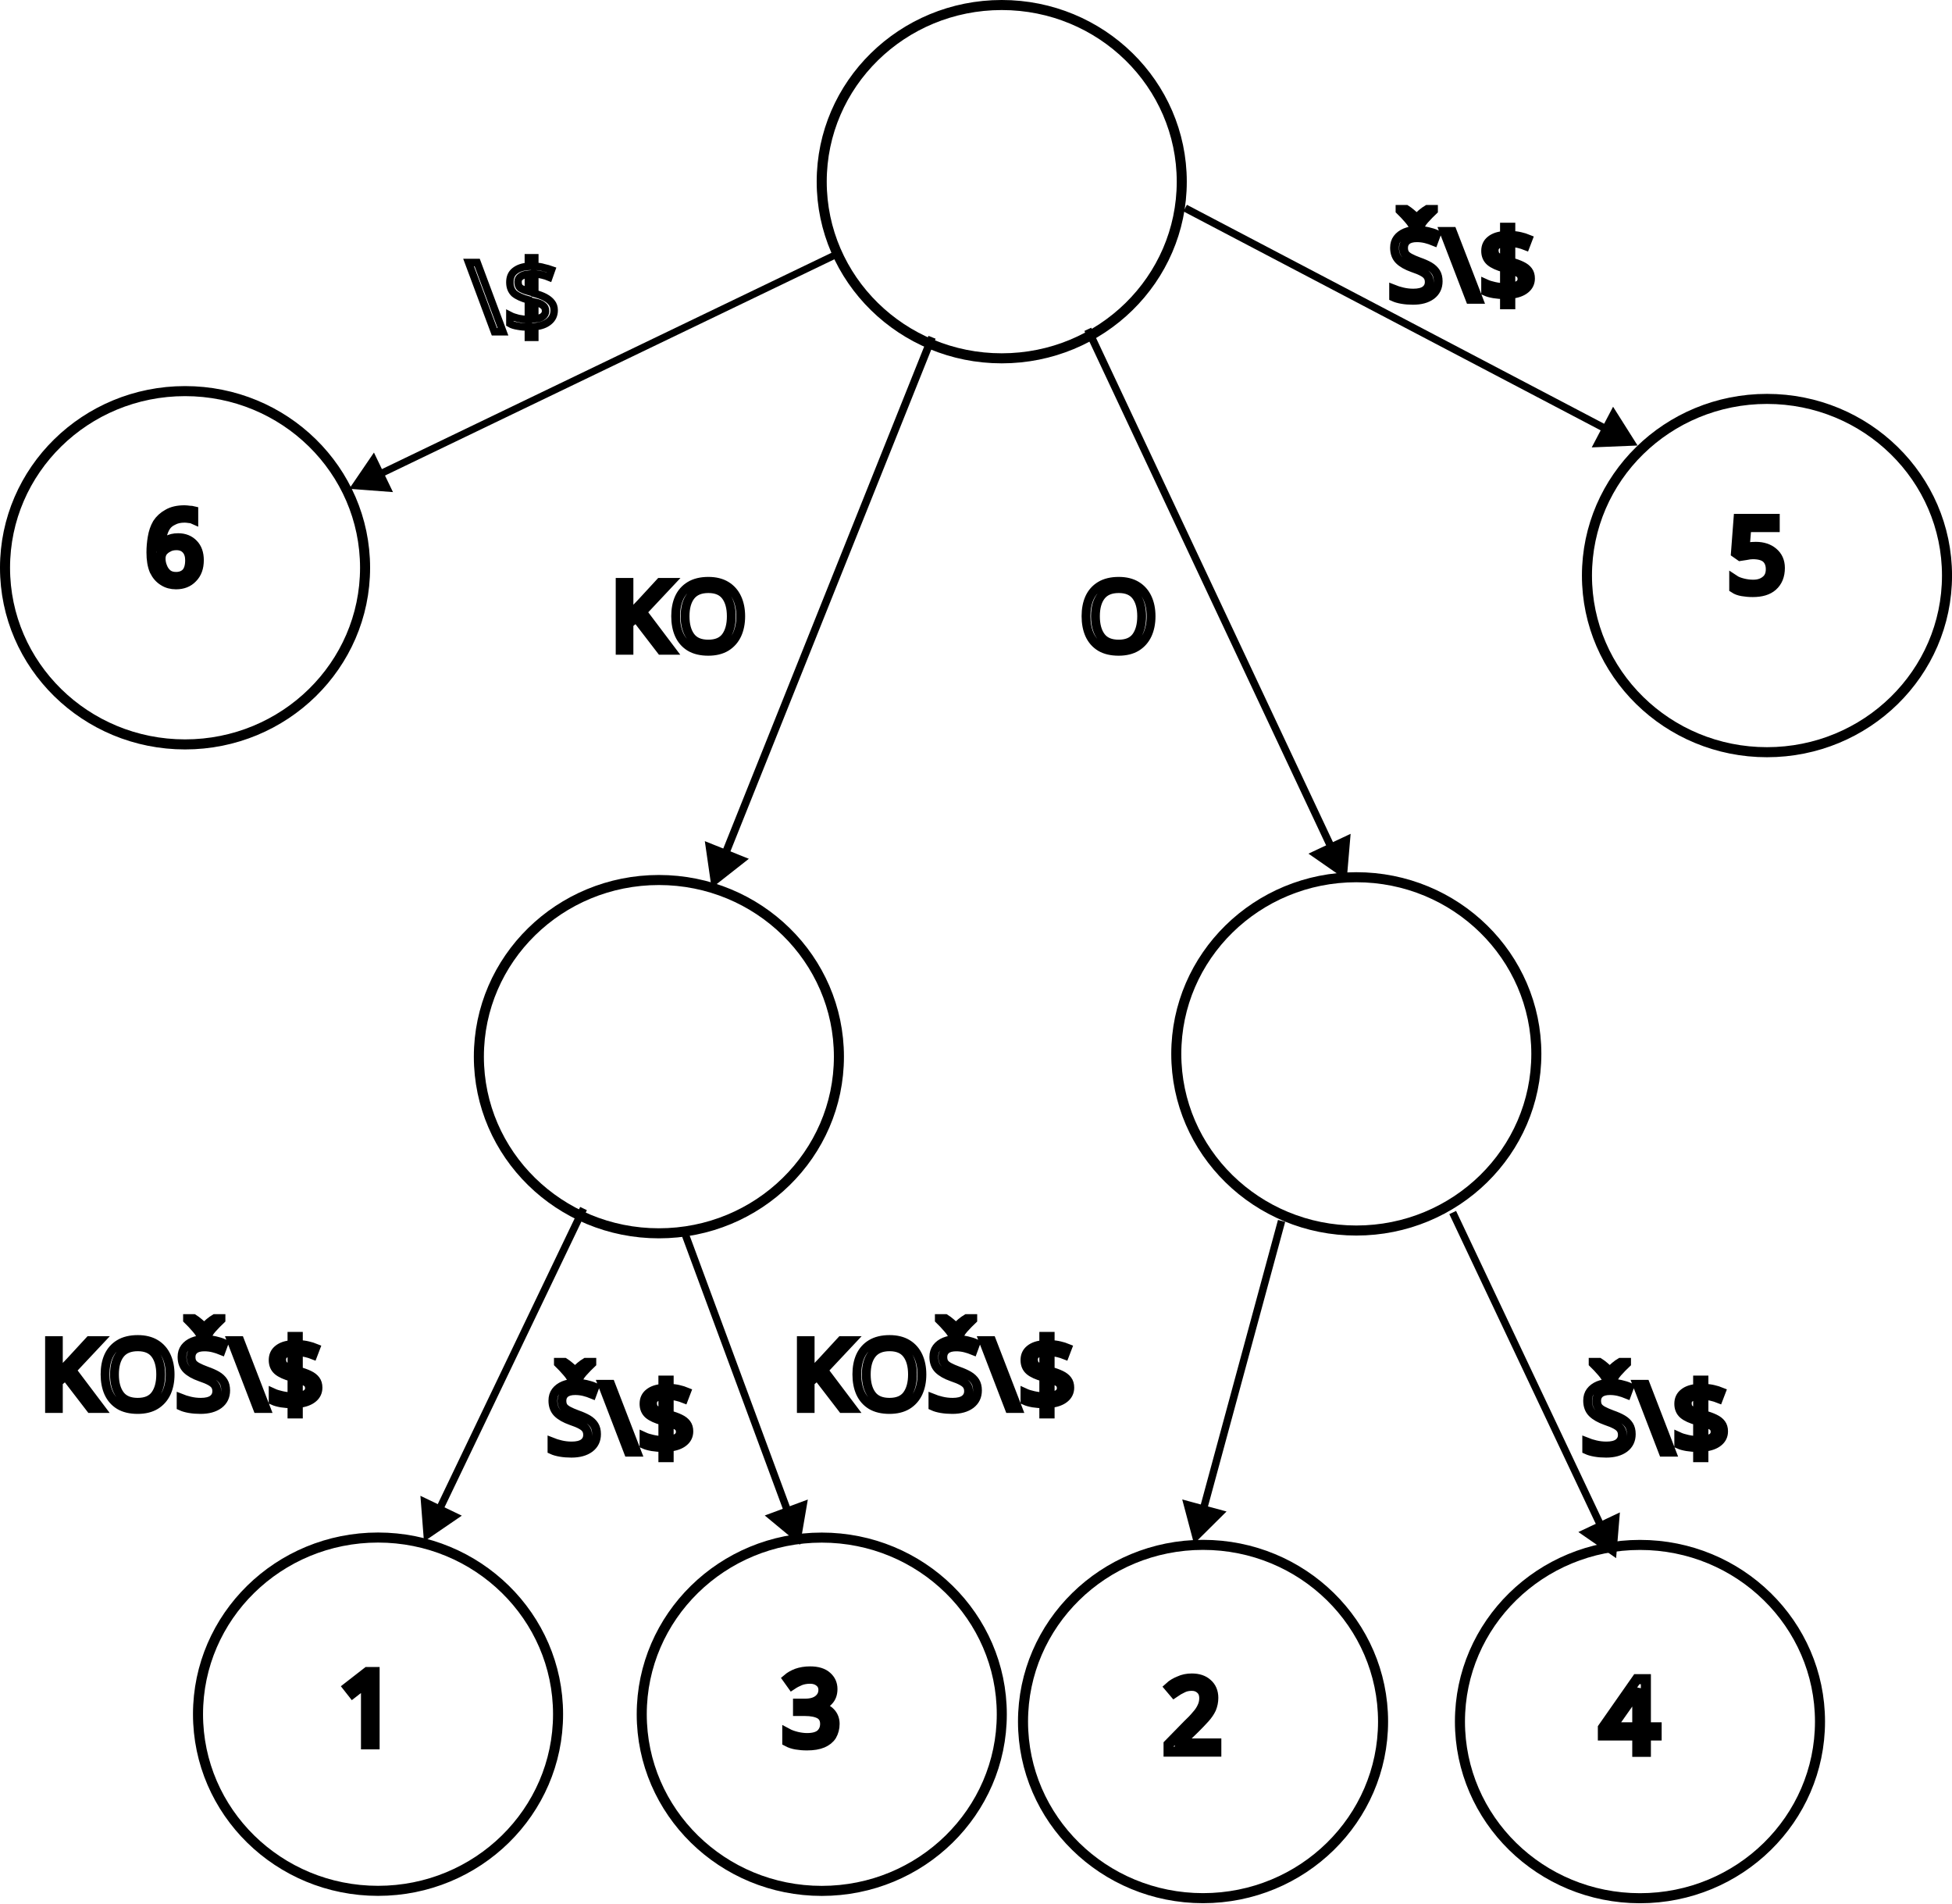
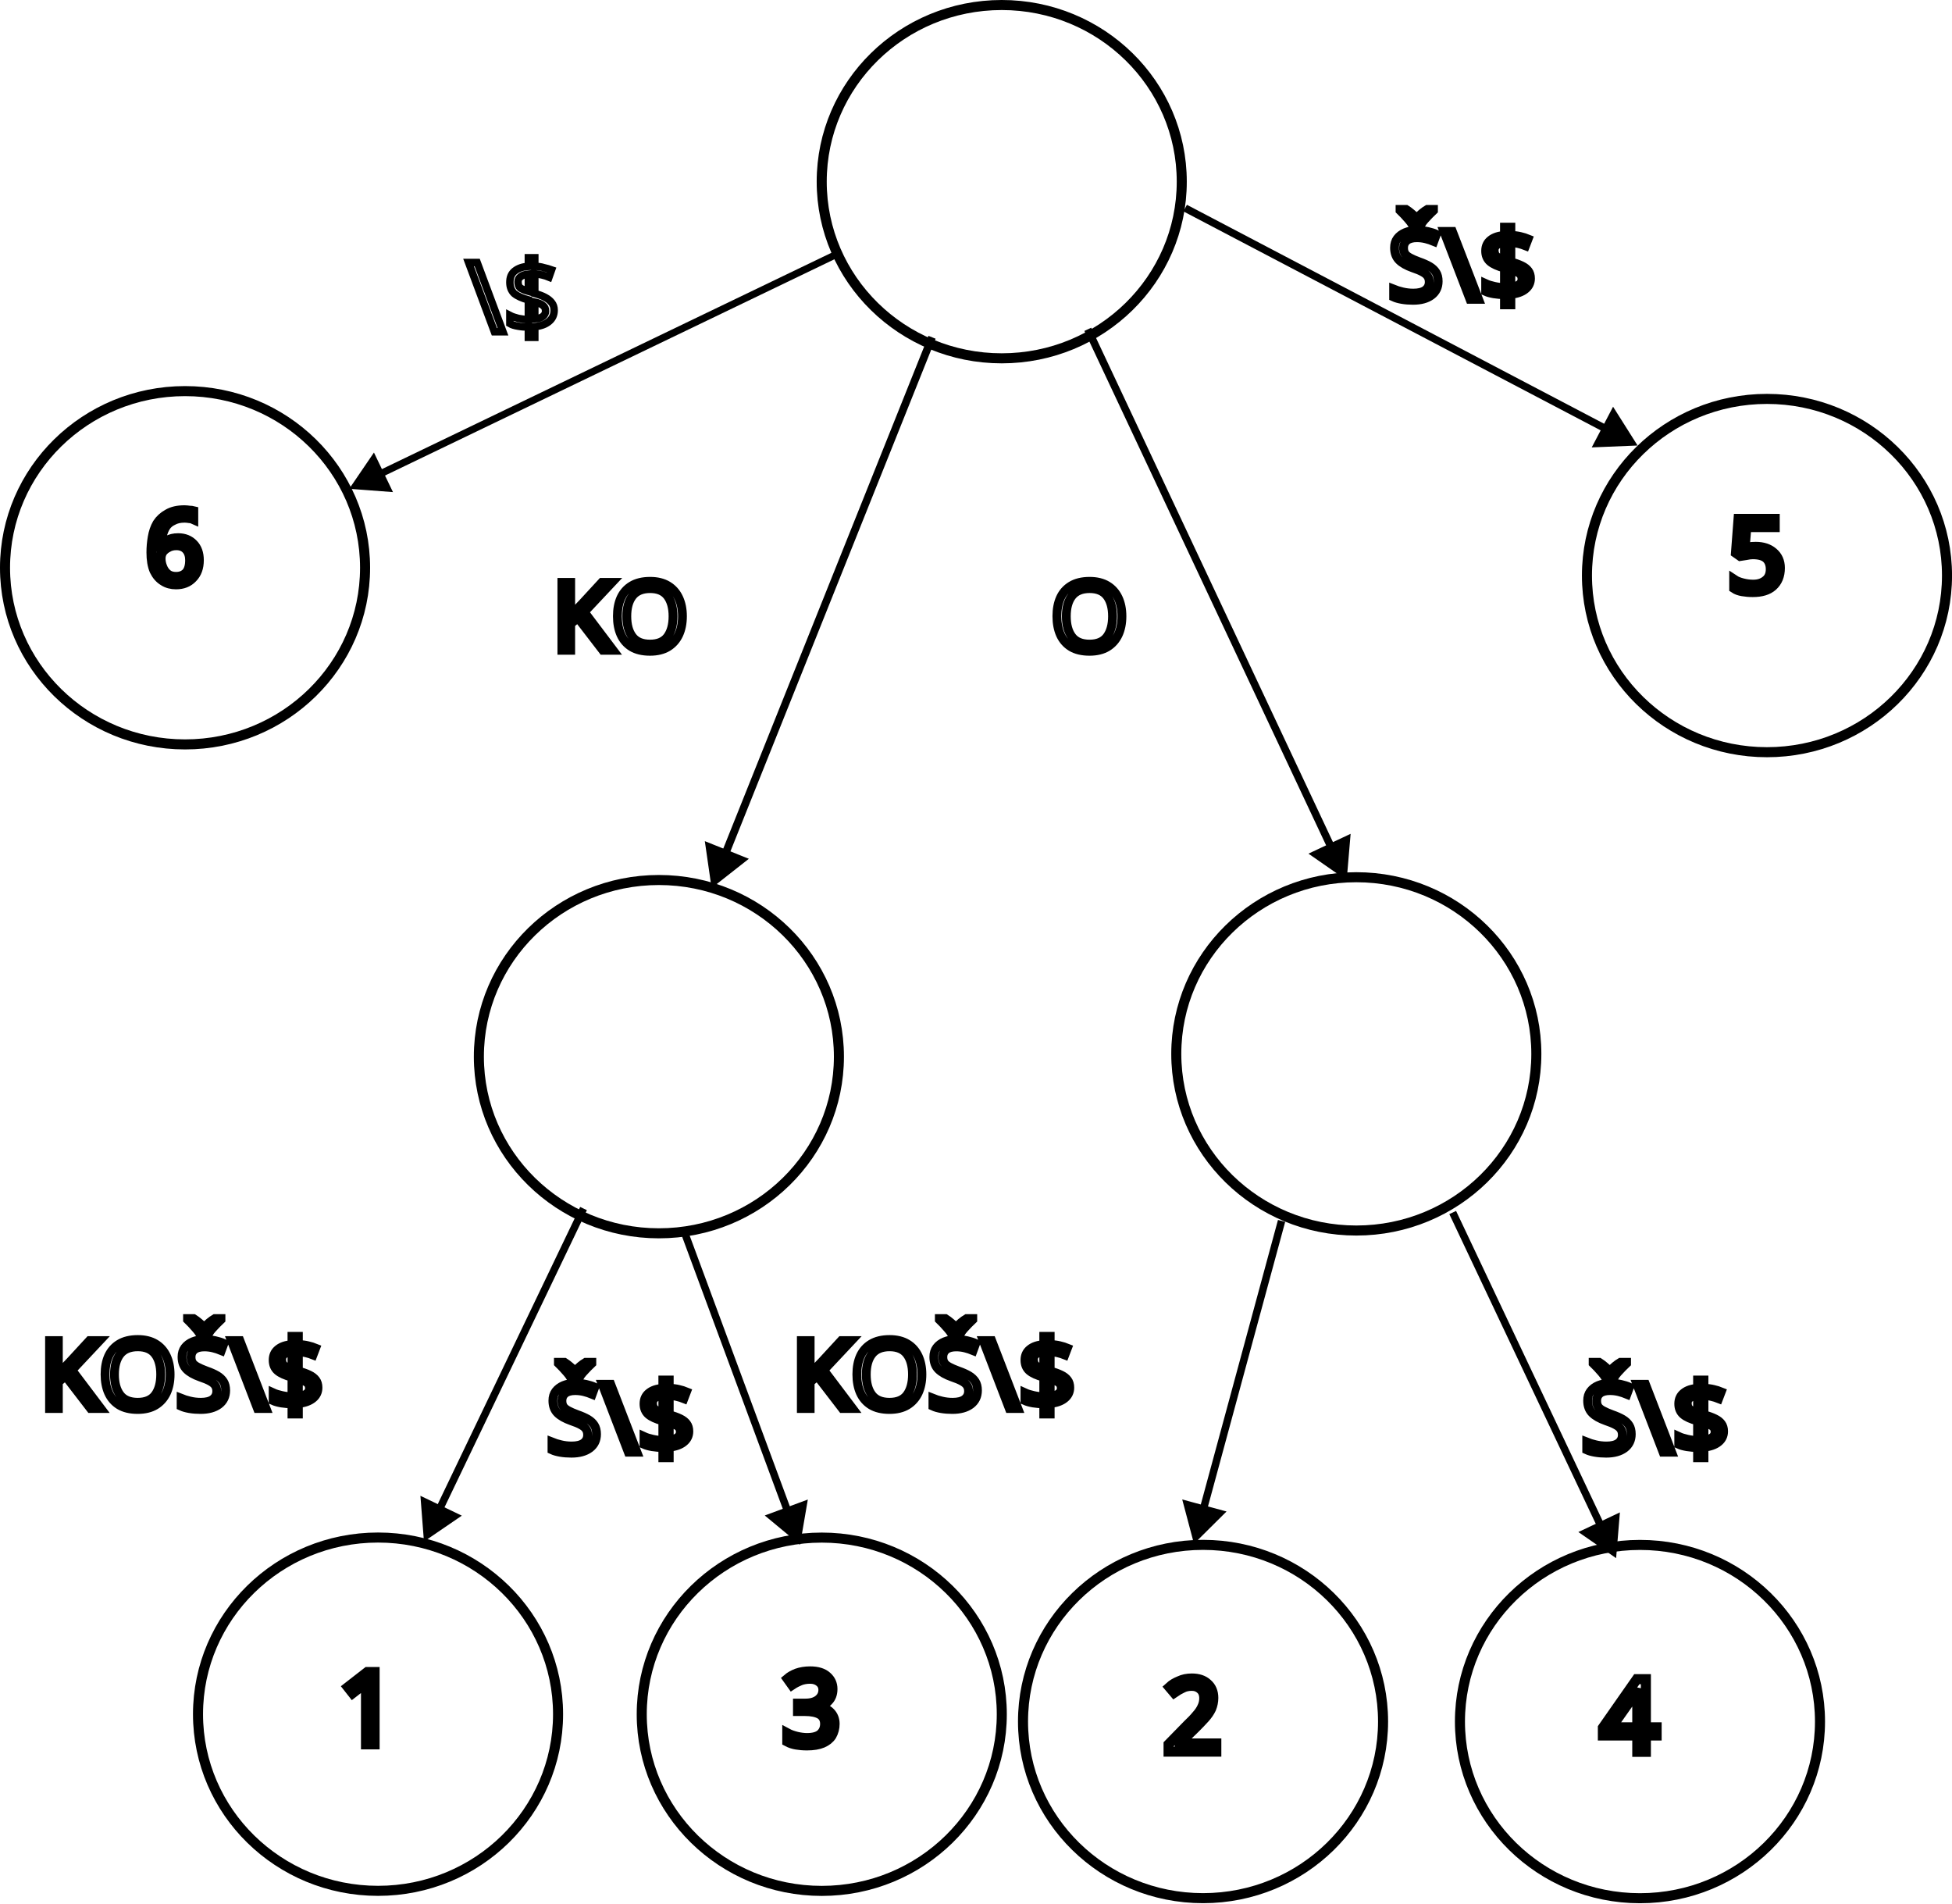
<svg xmlns="http://www.w3.org/2000/svg" width="70.913mm" height="69.127mm" viewBox="0 0 70.913 69.127" version="1.1" id="svg1" xml:space="preserve">
  <defs id="defs1">
    <rect x="490.732" y="241.831" width="161.927" height="94.045" id="rect44" />
    <marker style="overflow:visible" id="Triangle" refX="0" refY="0" orient="auto" markerWidth="1" markerHeight="1" viewBox="0 0 1 1" preserveAspectRatio="xMidYMid">
      <path transform="scale(0.5)" style="fill:context-stroke;fill-rule:evenodd;stroke:context-stroke;stroke-width:1pt" d="M 5.77,0 -2.88,5 V -5 Z" id="path135" />
    </marker>
    <marker style="overflow:visible" id="Triangle-1-27-2-8" refX="0" refY="0" orient="auto-start-reverse" markerWidth="1" markerHeight="1" viewBox="0 0 1 1" preserveAspectRatio="xMidYMid">
      <path transform="scale(0.5)" style="fill:context-stroke;fill-rule:evenodd;stroke:context-stroke;stroke-width:1pt" d="M 5.77,0 -2.88,5 V -5 Z" id="path135-7-9-91-0" />
    </marker>
    <marker style="overflow:visible" id="Triangle-1-27-0-35-6" refX="0" refY="0" orient="auto-start-reverse" markerWidth="1" markerHeight="1" viewBox="0 0 1 1" preserveAspectRatio="xMidYMid">
      <path transform="scale(0.5)" style="fill:context-stroke;fill-rule:evenodd;stroke:context-stroke;stroke-width:1pt" d="M 5.77,0 -2.88,5 V -5 Z" id="path135-7-9-9-9-8" />
    </marker>
    <marker style="overflow:visible" id="Triangle-1-27-0-3-8-1" refX="0" refY="0" orient="auto-start-reverse" markerWidth="1" markerHeight="1" viewBox="0 0 1 1" preserveAspectRatio="xMidYMid">
      <path transform="scale(0.5)" style="fill:context-stroke;fill-rule:evenodd;stroke:context-stroke;stroke-width:1pt" d="M 5.77,0 -2.88,5 V -5 Z" id="path135-7-9-9-8-4-9" />
    </marker>
    <marker style="overflow:visible" id="Triangle-1-2-4-6-7" refX="0" refY="0" orient="auto-start-reverse" markerWidth="1" markerHeight="1" viewBox="0 0 1 1" preserveAspectRatio="xMidYMid">
      <path transform="scale(0.5)" style="fill:context-stroke;fill-rule:evenodd;stroke:context-stroke;stroke-width:1pt" d="M 5.77,0 -2.88,5 V -5 Z" id="path135-7-2-3-3-2" />
    </marker>
    <marker style="overflow:visible" id="Triangle-1-27-0-35-7-2" refX="0" refY="0" orient="auto-start-reverse" markerWidth="1" markerHeight="1" viewBox="0 0 1 1" preserveAspectRatio="xMidYMid">
      <path transform="scale(0.5)" style="fill:context-stroke;fill-rule:evenodd;stroke:context-stroke;stroke-width:1pt" d="M 5.77,0 -2.88,5 V -5 Z" id="path135-7-9-9-9-7-8" />
    </marker>
    <marker style="overflow:visible" id="Triangle-1-27-0-3-8-3-9" refX="0" refY="0" orient="auto-start-reverse" markerWidth="1" markerHeight="1" viewBox="0 0 1 1" preserveAspectRatio="xMidYMid">
      <path transform="scale(0.5)" style="fill:context-stroke;fill-rule:evenodd;stroke:context-stroke;stroke-width:1pt" d="M 5.77,0 -2.88,5 V -5 Z" id="path135-7-9-9-8-4-3-0" />
    </marker>
    <marker style="overflow:visible" id="Triangle-58" refX="0" refY="0" orient="auto-start-reverse" markerWidth="1" markerHeight="1" viewBox="0 0 1 1" preserveAspectRatio="xMidYMid">
      <path transform="scale(0.5)" style="fill:context-stroke;fill-rule:evenodd;stroke:context-stroke;stroke-width:1pt" d="M 5.77,0 -2.88,5 V -5 Z" id="path135-1" />
    </marker>
    <rect x="173.456" y="550.378" width="62.326" height="20.116" id="rect37" />
    <rect x="173.456" y="550.378" width="62.326" height="20.116" id="rect38" />
    <rect x="173.456" y="550.378" width="62.326" height="20.116" id="rect39" />
    <rect x="173.456" y="550.378" width="62.326" height="20.116" id="rect40" />
    <rect x="173.456" y="550.378" width="62.326" height="20.116" id="rect41" />
    <rect x="173.456" y="550.378" width="62.326" height="20.116" id="rect42" />
    <rect x="173.456" y="550.378" width="62.326" height="20.116" id="rect43" />
  </defs>
  <g id="g37" transform="translate(-68.26251,-90.09062)" style="display:inline">
    <text xml:space="preserve" style="font-style:normal;font-variant:normal;font-weight:normal;font-stretch:normal;font-size:3.678px;font-family:sans-serif;-inkscape-font-specification:'sans-serif, Normal';font-variant-ligatures:normal;font-variant-caps:normal;font-variant-numeric:normal;font-variant-east-asian:normal;text-align:start;writing-mode:lr-tb;direction:ltr;text-anchor:start;display:inline;fill:none;fill-opacity:0;fill-rule:nonzero;stroke:#000000;stroke-width:0.365;stroke-dasharray:none;stroke-opacity:1" x="80.573" y="153.448" id="text1">
      <tspan id="tspan1" style="stroke-width:0.365" x="80.573" y="153.448">1</tspan>
    </text>
    <ellipse style="fill:none;fill-opacity:0;fill-rule:nonzero;stroke:#000000;stroke-width:0.365;stroke-dasharray:none;stroke-opacity:1" id="ellipse1" cx="104.654" cy="96.689" rx="6.54" ry="6.416" />
    <ellipse style="fill:none;fill-opacity:0;fill-rule:nonzero;stroke:#000000;stroke-width:0.365;stroke-dasharray:none;stroke-opacity:1" id="ellipse2" cx="92.199" cy="128.469" rx="6.54" ry="6.416" />
    <ellipse style="fill:none;fill-opacity:0;fill-rule:nonzero;stroke:#000000;stroke-width:0.365;stroke-dasharray:none;stroke-opacity:1" id="ellipse3" cx="81.996" cy="152.351" rx="6.54" ry="6.416" />
    <text xml:space="preserve" style="font-style:normal;font-variant:normal;font-weight:normal;font-stretch:normal;font-size:3.678px;font-family:sans-serif;-inkscape-font-specification:'sans-serif, Normal';font-variant-ligatures:normal;font-variant-caps:normal;font-variant-numeric:normal;font-variant-east-asian:normal;text-align:start;writing-mode:lr-tb;direction:ltr;text-anchor:start;display:inline;fill:none;fill-opacity:0;fill-rule:nonzero;stroke:#000000;stroke-width:0.365;stroke-dasharray:none;stroke-opacity:1" x="96.693" y="153.45" id="text3">
      <tspan id="tspan3" style="stroke-width:0.365" x="96.693" y="153.45">3</tspan>
    </text>
    <ellipse style="fill:none;fill-opacity:0;fill-rule:nonzero;stroke:#000000;stroke-width:0.365;stroke-dasharray:none;stroke-opacity:1" id="ellipse4" cx="98.116" cy="152.353" rx="6.54" ry="6.416" />
    <path style="fill:none;fill-opacity:0;fill-rule:nonzero;stroke:#000000;stroke-width:0.28;stroke-dasharray:none;stroke-opacity:1;marker-end:url(#Triangle-1-27-2-8)" d="m 102.122,102.341 -7.639,19.082" id="path5" />
    <path style="fill:none;fill-opacity:0;fill-rule:nonzero;stroke:#000000;stroke-width:0.271;stroke-dasharray:none;stroke-opacity:1;marker-end:url(#Triangle-1-27-0-35-6)" d="m 89.461,133.986 -5.381,11.227" id="path8" />
    <path style="fill:none;fill-opacity:0;fill-rule:nonzero;stroke:#000000;stroke-width:0.271;stroke-dasharray:none;stroke-opacity:1;marker-end:url(#Triangle-1-27-0-3-8-1)" d="m 93.129,134.851 3.865,10.444" id="path9" />
-     <text xml:space="preserve" transform="matrix(0.2326683,0,0,0.2252089,50.08448,-13.27051)" id="text28" style="font-style:normal;font-variant:normal;font-weight:300;font-stretch:normal;font-size:15.411px;font-family:Calibri;-inkscape-font-specification:'Calibri, Light';font-variant-ligatures:normal;font-variant-caps:normal;font-variant-numeric:normal;font-variant-east-asian:normal;text-align:start;writing-mode:lr-tb;direction:ltr;white-space:pre;shape-inside:url(#rect37);display:inline;fill:none;fill-opacity:0;fill-rule:nonzero;stroke:#000000;stroke-width:1.38;stroke-dasharray:none;stroke-opacity:1">
-       <tspan x="173.457" y="563.862" id="tspan10">KO</tspan>
+     <text xml:space="preserve" transform="matrix(0.2326683,0,0,0.2252089,47.96781,-13.27051)" id="text28" style="font-style:normal;font-variant:normal;font-weight:300;font-stretch:normal;font-size:15.411px;font-family:Calibri;-inkscape-font-specification:'Calibri, Light';font-variant-ligatures:normal;font-variant-caps:normal;font-variant-numeric:normal;font-variant-east-asian:normal;text-align:start;writing-mode:lr-tb;direction:ltr;white-space:pre;shape-inside:url(#rect37);display:inline;fill:none;fill-opacity:0;fill-rule:nonzero;stroke:#000000;stroke-width:1.38;stroke-dasharray:none;stroke-opacity:1">
+       <tspan x="173.457" y="563.862" id="tspan2">KO</tspan>
    </text>
    <text xml:space="preserve" transform="matrix(0.2326683,0,0,0.2252089,47.77592,15.85481)" id="text29" style="font-style:normal;font-variant:normal;font-weight:300;font-stretch:normal;font-size:15.411px;font-family:Calibri;-inkscape-font-specification:'Calibri, Light';font-variant-ligatures:normal;font-variant-caps:normal;font-variant-numeric:normal;font-variant-east-asian:normal;text-align:start;writing-mode:lr-tb;direction:ltr;white-space:pre;shape-inside:url(#rect38);display:inline;fill:none;fill-opacity:0;fill-rule:nonzero;stroke:#000000;stroke-width:1.38;stroke-dasharray:none;stroke-opacity:1">
-       <tspan x="173.457" y="563.862" id="tspan11">Š\$</tspan>
+       <tspan x="173.457" y="563.862" id="tspan4">Š\$</tspan>
    </text>
    <ellipse style="fill:none;fill-opacity:0;fill-rule:nonzero;stroke:#000000;stroke-width:0.365;stroke-dasharray:none;stroke-opacity:1" id="ellipse29" cx="117.535" cy="128.368" rx="6.54" ry="6.416" />
    <path style="fill:none;fill-opacity:0;fill-rule:nonzero;stroke:#000000;stroke-width:0.275;stroke-dasharray:none;stroke-opacity:1;marker-end:url(#Triangle-1-2-4-6-7)" d="m 107.781,102.052 8.989,19.125" id="path29" />
-     <text xml:space="preserve" transform="matrix(0.2326683,0,0,0.2252089,67.1399,-13.27051)" id="text30" style="font-style:normal;font-variant:normal;font-weight:300;font-stretch:normal;font-size:15.411px;font-family:Calibri;-inkscape-font-specification:'Calibri, Light';font-variant-ligatures:normal;font-variant-caps:normal;font-variant-numeric:normal;font-variant-east-asian:normal;text-align:start;writing-mode:lr-tb;direction:ltr;white-space:pre;shape-inside:url(#rect39);display:inline;fill:none;fill-opacity:0;fill-rule:nonzero;stroke:#000000;stroke-width:1.38;stroke-dasharray:none;stroke-opacity:1">
-       <tspan x="173.457" y="563.862" id="tspan12">O</tspan>
+     <text xml:space="preserve" transform="matrix(0.2326683,0,0,0.2252089,66.08157,-13.27051)" id="text30" style="font-style:normal;font-variant:normal;font-weight:300;font-stretch:normal;font-size:15.411px;font-family:Calibri;-inkscape-font-specification:'Calibri, Light';font-variant-ligatures:normal;font-variant-caps:normal;font-variant-numeric:normal;font-variant-east-asian:normal;text-align:start;writing-mode:lr-tb;direction:ltr;white-space:pre;shape-inside:url(#rect39);display:inline;fill:none;fill-opacity:0;fill-rule:nonzero;stroke:#000000;stroke-width:1.38;stroke-dasharray:none;stroke-opacity:1">
+       <tspan x="173.457" y="563.862" id="tspan5">O</tspan>
    </text>
    <text xml:space="preserve" transform="matrix(0.2326683,0,0,0.2252089,29.35544,14.26731)" id="text31" style="font-style:normal;font-variant:normal;font-weight:300;font-stretch:normal;font-size:15.411px;font-family:Calibri;-inkscape-font-specification:'Calibri, Light';font-variant-ligatures:normal;font-variant-caps:normal;font-variant-numeric:normal;font-variant-east-asian:normal;text-align:start;writing-mode:lr-tb;direction:ltr;white-space:pre;shape-inside:url(#rect40);display:inline;fill:none;fill-opacity:0;fill-rule:nonzero;stroke:#000000;stroke-width:1.38;stroke-dasharray:none;stroke-opacity:1">
-       <tspan x="173.457" y="563.862" id="tspan13">KOŠ\$</tspan>
+       <tspan x="173.457" y="563.862" id="tspan6">KOŠ\$</tspan>
    </text>
    <text xml:space="preserve" style="font-style:normal;font-variant:normal;font-weight:normal;font-stretch:normal;font-size:3.678px;font-family:sans-serif;-inkscape-font-specification:'sans-serif, Normal';font-variant-ligatures:normal;font-variant-caps:normal;font-variant-numeric:normal;font-variant-east-asian:normal;text-align:start;writing-mode:lr-tb;direction:ltr;text-anchor:start;display:inline;fill:none;fill-opacity:0;fill-rule:nonzero;stroke:#000000;stroke-width:0.365;stroke-dasharray:none;stroke-opacity:1" x="110.543" y="153.714" id="text32">
      <tspan id="tspan32" style="stroke-width:0.365" x="110.543" y="153.714">2</tspan>
    </text>
    <ellipse style="fill:none;fill-opacity:0;fill-rule:nonzero;stroke:#000000;stroke-width:0.365;stroke-dasharray:none;stroke-opacity:1" id="ellipse32" cx="111.967" cy="152.617" rx="6.54" ry="6.416" />
    <text xml:space="preserve" style="font-style:normal;font-variant:normal;font-weight:normal;font-stretch:normal;font-size:3.678px;font-family:sans-serif;-inkscape-font-specification:'sans-serif, Normal';font-variant-ligatures:normal;font-variant-caps:normal;font-variant-numeric:normal;font-variant-east-asian:normal;text-align:start;writing-mode:lr-tb;direction:ltr;text-anchor:start;display:inline;fill:none;fill-opacity:0;fill-rule:nonzero;stroke:#000000;stroke-width:0.365;stroke-dasharray:none;stroke-opacity:1" x="126.416" y="153.716" id="text33">
      <tspan id="tspan33" style="stroke-width:0.365" x="126.416" y="153.716">4</tspan>
    </text>
    <ellipse style="fill:none;fill-opacity:0;fill-rule:nonzero;stroke:#000000;stroke-width:0.365;stroke-dasharray:none;stroke-opacity:1" id="ellipse33" cx="127.84" cy="152.619" rx="6.54" ry="6.416" />
    <path style="fill:none;fill-opacity:0;fill-rule:nonzero;stroke:#000000;stroke-width:0.271;stroke-dasharray:none;stroke-opacity:1;marker-end:url(#Triangle-1-27-0-35-7-2)" d="m 114.82,134.435 -2.93,10.799" id="path33" />
    <path style="fill:none;fill-opacity:0;fill-rule:nonzero;stroke:#000000;stroke-width:0.271;stroke-dasharray:none;stroke-opacity:1;marker-end:url(#Triangle-1-27-0-3-8-3-9)" d="m 121.037,134.13 5.525,11.683" id="path34" />
    <text xml:space="preserve" transform="matrix(0.2326683,0,0,0.2252089,85.36634,15.85481)" id="text34" style="font-style:normal;font-variant:normal;font-weight:300;font-stretch:normal;font-size:15.411px;font-family:Calibri;-inkscape-font-specification:'Calibri, Light';font-variant-ligatures:normal;font-variant-caps:normal;font-variant-numeric:normal;font-variant-east-asian:normal;text-align:start;writing-mode:lr-tb;direction:ltr;white-space:pre;shape-inside:url(#rect41);display:inline;fill:none;fill-opacity:0;fill-rule:nonzero;stroke:#000000;stroke-width:1.38;stroke-dasharray:none;stroke-opacity:1">
-       <tspan x="173.457" y="563.862" id="tspan14">Š\$</tspan>
+       <tspan x="173.457" y="563.862" id="tspan7">Š\$</tspan>
    </text>
    <text xml:space="preserve" transform="matrix(0.2326683,0,0,0.2252089,56.667,14.26731)" id="text35" style="font-style:normal;font-variant:normal;font-weight:300;font-stretch:normal;font-size:15.411px;font-family:Calibri;-inkscape-font-specification:'Calibri, Light';font-variant-ligatures:normal;font-variant-caps:normal;font-variant-numeric:normal;font-variant-east-asian:normal;text-align:start;writing-mode:lr-tb;direction:ltr;white-space:pre;shape-inside:url(#rect42);display:inline;fill:none;fill-opacity:0;fill-rule:nonzero;stroke:#000000;stroke-width:1.38;stroke-dasharray:none;stroke-opacity:1">
-       <tspan x="173.457" y="563.862" id="tspan15">KOŠ\$</tspan>
+       <tspan x="173.457" y="563.862" id="tspan8">KOŠ\$</tspan>
    </text>
    <text xml:space="preserve" style="font-style:normal;font-variant:normal;font-weight:normal;font-stretch:normal;font-size:3.678px;font-family:sans-serif;-inkscape-font-specification:'sans-serif, Normal';font-variant-ligatures:normal;font-variant-caps:normal;font-variant-numeric:normal;font-variant-east-asian:normal;text-align:start;writing-mode:lr-tb;direction:ltr;text-anchor:start;display:inline;fill:none;fill-opacity:0;fill-rule:nonzero;stroke:#000000;stroke-width:0.365;stroke-dasharray:none;stroke-opacity:1" x="131.03" y="111.563" id="text36">
      <tspan id="tspan36" style="stroke-width:0.365" x="131.03" y="111.563">5</tspan>
    </text>
    <ellipse style="fill:none;fill-opacity:0;fill-rule:nonzero;stroke:#000000;stroke-width:0.365;stroke-dasharray:none;stroke-opacity:1" id="ellipse36" cx="132.454" cy="110.995" rx="6.54" ry="6.416" />
    <text xml:space="preserve" style="font-style:normal;font-variant:normal;font-weight:normal;font-stretch:normal;font-size:3.678px;font-family:sans-serif;-inkscape-font-specification:'sans-serif, Normal';font-variant-ligatures:normal;font-variant-caps:normal;font-variant-numeric:normal;font-variant-east-asian:normal;text-align:start;writing-mode:lr-tb;direction:ltr;text-anchor:start;display:inline;fill:none;fill-opacity:0;fill-rule:nonzero;stroke:#000000;stroke-width:0.365;stroke-dasharray:none;stroke-opacity:1" x="73.561" y="111.281" id="text36-8">
      <tspan id="tspan36-8" style="stroke-width:0.365" x="73.561" y="111.281">6</tspan>
    </text>
    <ellipse style="fill:none;fill-opacity:0;fill-rule:nonzero;stroke:#000000;stroke-width:0.365;stroke-dasharray:none;stroke-opacity:1" id="ellipse36-2" cx="74.985" cy="110.712" rx="6.54" ry="6.416" />
    <text xml:space="preserve" transform="matrix(0.2326683,0,0,0.2252089,78.35142,-26.01841)" id="text37" style="font-style:normal;font-variant:normal;font-weight:300;font-stretch:normal;font-size:15.411px;font-family:Calibri;-inkscape-font-specification:'Calibri, Light';font-variant-ligatures:normal;font-variant-caps:normal;font-variant-numeric:normal;font-variant-east-asian:normal;text-align:start;writing-mode:lr-tb;direction:ltr;white-space:pre;shape-inside:url(#rect43);display:inline;fill:none;fill-opacity:0;fill-rule:nonzero;stroke:#000000;stroke-width:1.38;stroke-dasharray:none;stroke-opacity:1">
-       <tspan x="173.457" y="563.862" id="tspan16">Š\$</tspan>
+       <tspan x="173.457" y="563.862" id="tspan9">Š\$</tspan>
    </text>
    <path style="fill:none;fill-opacity:0;fill-rule:nonzero;stroke:#000000;stroke-width:0.271;stroke-dasharray:none;stroke-dashoffset:0;stroke-opacity:1;marker-end:url(#Triangle-58)" d="m 111.318,97.649 c 15.583,8.176 15.583,8.176 15.583,8.176" id="path37" />
    <path style="fill:none;fill-opacity:0;stroke:#000000;stroke-width:0.259;marker-end:url(#Triangle)" d="M 98.756,99.277 81.779,107.445" id="path43" />
    <text xml:space="preserve" style="font-style:normal;font-variant:normal;font-weight:300;font-stretch:normal;font-size:3.528px;font-family:Calibri;-inkscape-font-specification:'Calibri, Light';font-variant-ligatures:normal;font-variant-caps:normal;font-variant-numeric:normal;font-variant-east-asian:normal;text-align:start;writing-mode:lr-tb;direction:ltr;text-anchor:start;fill:none;fill-opacity:0;stroke:#000000;stroke-width:0.271" x="85.254" y="102.141" id="text38">
      <tspan id="tspan31" style="font-style:normal;font-variant:normal;font-weight:300;font-stretch:normal;font-size:3.528px;font-family:Calibri;-inkscape-font-specification:'Calibri, Light';font-variant-ligatures:normal;font-variant-caps:normal;font-variant-numeric:normal;font-variant-east-asian:normal;stroke-width:0.271" x="85.254" y="102.141">\$</tspan>
    </text>
    <text xml:space="preserve" transform="matrix(0.2645833,0,0,0.2645833,-2.116667,-108.0823)" id="text39" style="font-style:normal;font-variant:normal;font-weight:300;font-stretch:normal;font-size:13.333px;font-family:Calibri;-inkscape-font-specification:'Calibri, Light';font-variant-ligatures:normal;font-variant-caps:normal;font-variant-numeric:normal;font-variant-east-asian:normal;text-align:start;writing-mode:lr-tb;direction:ltr;white-space:pre;shape-inside:url(#rect44);display:inline;fill:none;fill-opacity:0;stroke:#000000;stroke-width:1.024" />
  </g>
</svg>
